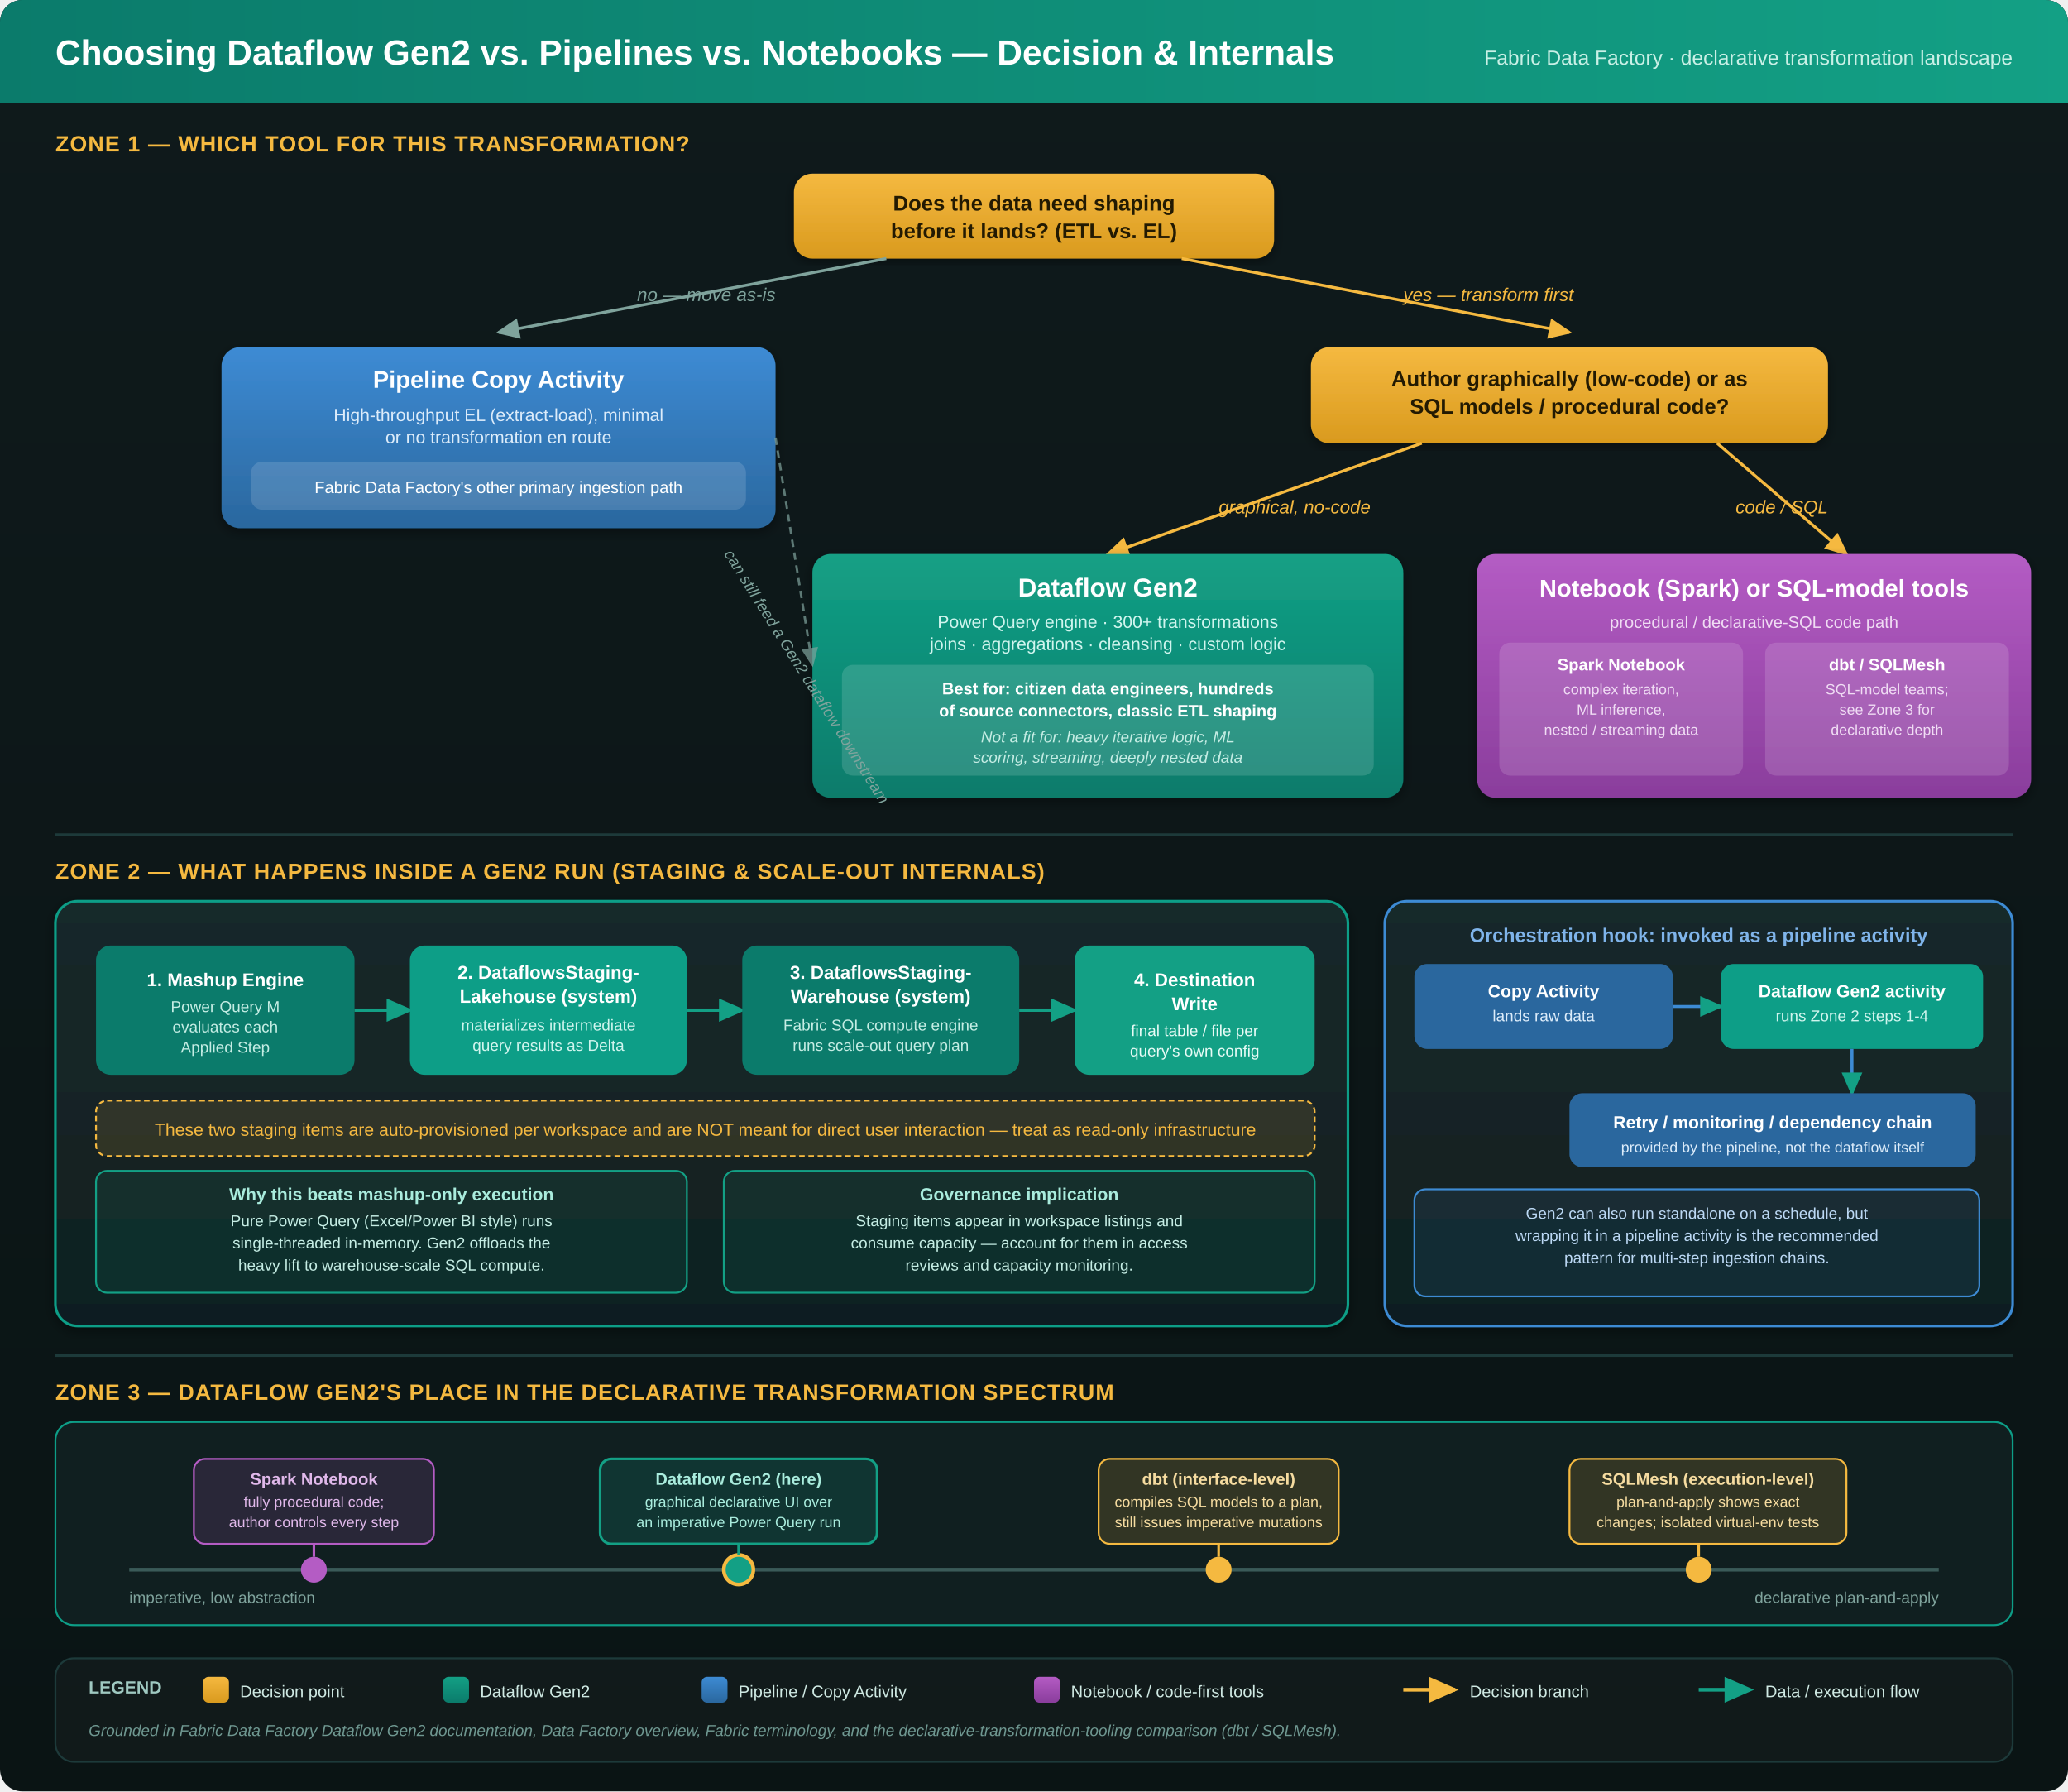
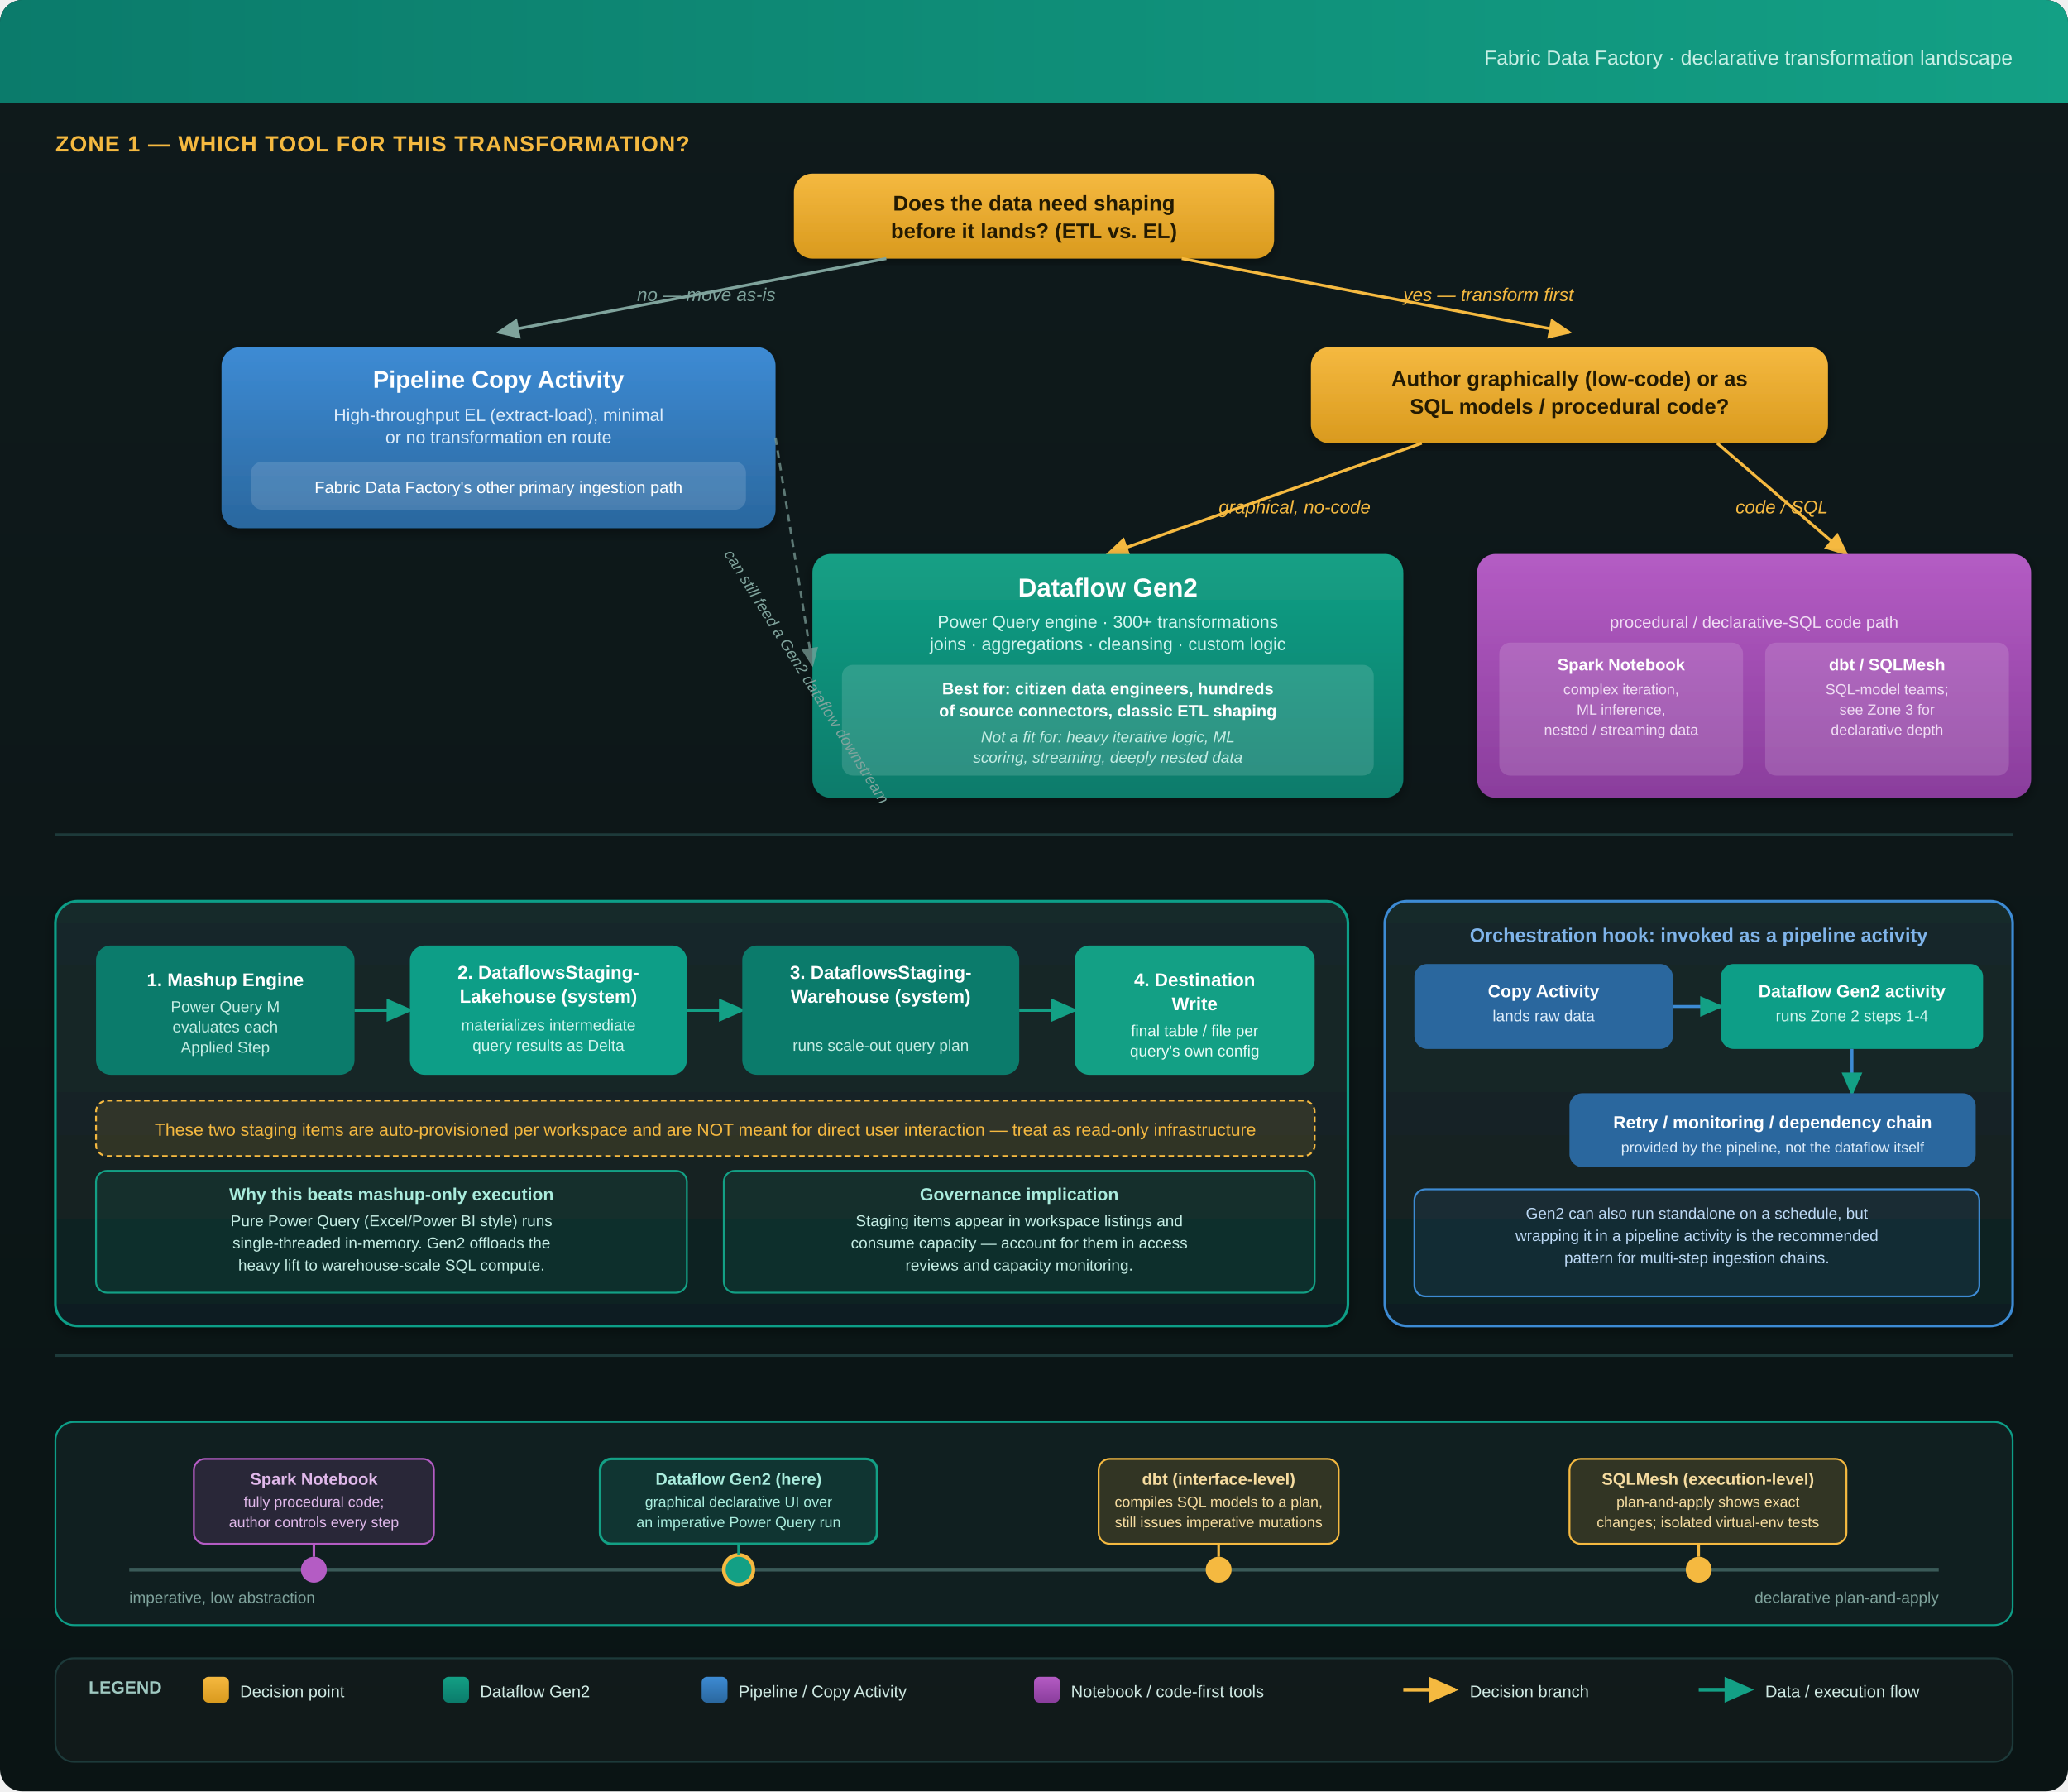
- <svg xmlns="http://www.w3.org/2000/svg" viewBox="0 0 1120 970" width="1120" height="970" font-family="Segoe UI, Arial, sans-serif">
+ <svg xmlns="http://www.w3.org/2000/svg" viewBox="0 0 1120 970" width="1120" height="970" font-family="Segoe UI, Arial, sans-serif" role="img" aria-labelledby="dataflow-gen2-decision-internals-title dataflow-gen2-decision-internals-desc" data-diagram-id="dataflow-gen2-decision-internals">
  <defs>
    <linearGradient id="bgGrad2" x1="0" y1="0" x2="0" y2="1">
      <stop offset="0%" stop-color="#0f1a1c" />
      <stop offset="100%" stop-color="#0a1414" />
    </linearGradient>
    <linearGradient id="headerGrad2" x1="0" y1="0" x2="1" y2="0">
      <stop offset="0%" stop-color="#0b7b6b" />
      <stop offset="100%" stop-color="#13a085" />
    </linearGradient>
    <linearGradient id="decisionGrad" x1="0" y1="0" x2="0" y2="1">
      <stop offset="0%" stop-color="#f5b940" />
      <stop offset="100%" stop-color="#d99a1e" />
    </linearGradient>
    <linearGradient id="dfGrad" x1="0" y1="0" x2="0" y2="1">
      <stop offset="0%" stop-color="#13a085" />
      <stop offset="100%" stop-color="#0b7b6b" />
    </linearGradient>
    <linearGradient id="pipeGrad2" x1="0" y1="0" x2="0" y2="1">
      <stop offset="0%" stop-color="#3d8bd4" />
      <stop offset="100%" stop-color="#2a679e" />
    </linearGradient>
    <linearGradient id="nbGrad" x1="0" y1="0" x2="0" y2="1">
      <stop offset="0%" stop-color="#b45cc4" />
      <stop offset="100%" stop-color="#8a3d9c" />
    </linearGradient>
    <linearGradient id="internalsGrad" x1="0" y1="0" x2="0" y2="1">
      <stop offset="0%" stop-color="#16292a" />
      <stop offset="100%" stop-color="#101f20" />
    </linearGradient>
    <filter id="shadow2" x="-4%" y="-4%" width="108%" height="112%">
      <feDropShadow dx="0" dy="2" stdDeviation="3" flood-color="#000000" flood-opacity="0.4" />
    </filter>
    <marker id="arrowY" markerWidth="8" markerHeight="8" refX="7" refY="3.5" orient="auto">
      <polygon points="0 0, 8 3.5, 0 7" fill="#f5b940" />
    </marker>
    <marker id="arrowTeal" markerWidth="8" markerHeight="8" refX="7" refY="3.5" orient="auto">
      <polygon points="0 0, 8 3.5, 0 7" fill="#13a085" />
    </marker>
    <marker id="arrowGrey" markerWidth="8" markerHeight="8" refX="7" refY="3.5" orient="auto">
      <polygon points="0 0, 8 3.5, 0 7" fill="#7fa39c" />
    </marker>
  </defs>
  <rect width="1120" height="970" fill="url(#bgGrad2)" rx="12" />
  <rect x="0" y="0" width="1120" height="56" fill="url(#headerGrad2)" rx="12" />
  <rect x="0" y="44" width="1120" height="12" fill="url(#headerGrad2)" />
-   <text x="30" y="35" font-size="19" font-weight="700" fill="white">Choosing Dataflow Gen2 vs. Pipelines vs. Notebooks — Decision &amp; Internals</text>
+   <text x="30" y="35" font-size="19" font-weight="700" fill="white" data-node-id="step-4" tabindex="0" aria-label="and Gen2's position on the declarative transformation spectrum agai…" />
  <text x="1090" y="35" font-size="11" fill="#c9f0e6" text-anchor="end">Fabric Data Factory · declarative transformation landscape</text>
  <text x="30" y="82" font-size="12" fill="#f5b940" font-weight="700" letter-spacing="0.5">ZONE 1 — WHICH TOOL FOR THIS TRANSFORMATION?</text>
  <rect x="430" y="94" width="260" height="46" rx="10" fill="url(#decisionGrad)" filter="url(#shadow2)" />
  <text x="560" y="114" font-size="11.5" fill="#231a02" text-anchor="middle" font-weight="700">Does the data need shaping</text>
  <text x="560" y="129" font-size="11.5" fill="#231a02" text-anchor="middle" font-weight="700">before it lands? (ETL vs. EL)</text>
  <line x1="480" y1="140" x2="270" y2="180" stroke="#7fa39c" stroke-width="1.6" marker-end="url(#arrowGrey)" />
  <text x="345" y="163" font-size="10" fill="#7fa39c" font-style="italic">no — move as-is</text>
  <line x1="640" y1="140" x2="850" y2="180" stroke="#f5b940" stroke-width="1.6" marker-end="url(#arrowY)" />
  <text x="760" y="163" font-size="10" fill="#f5b940" font-style="italic">yes — transform first</text>
  <rect x="120" y="188" width="300" height="98" rx="10" fill="url(#pipeGrad2)" filter="url(#shadow2)" />
  <text x="270" y="210" font-size="13" fill="white" text-anchor="middle" font-weight="700">Pipeline Copy Activity</text>
  <text x="270" y="228" font-size="9.5" fill="#dcecfa" text-anchor="middle">High-throughput EL (extract-load), minimal</text>
  <text x="270" y="240" font-size="9.5" fill="#dcecfa" text-anchor="middle">or no transformation en route</text>
  <rect x="136" y="250" width="268" height="26" rx="6" fill="rgba(255,255,255,0.14)" />
  <text x="270" y="267" font-size="9" fill="white" text-anchor="middle">Fabric Data Factory's other primary ingestion path</text>
  <rect x="710" y="188" width="280" height="52" rx="10" fill="url(#decisionGrad)" filter="url(#shadow2)" />
  <text x="850" y="209" font-size="11.5" fill="#231a02" text-anchor="middle" font-weight="700">Author graphically (low-code) or as</text>
  <text x="850" y="224" font-size="11.5" fill="#231a02" text-anchor="middle" font-weight="700">SQL models / procedural code?</text>
  <line x1="770" y1="240" x2="600" y2="300" stroke="#f5b940" stroke-width="1.6" marker-end="url(#arrowY)" />
  <text x="660" y="278" font-size="10" fill="#f5b940" font-style="italic">graphical, no-code</text>
  <line x1="930" y1="240" x2="1000" y2="300" stroke="#f5b940" stroke-width="1.6" marker-end="url(#arrowY)" />
  <text x="965" y="278" font-size="10" fill="#f5b940" font-style="italic" text-anchor="middle">code / SQL</text>
  <rect x="440" y="300" width="320" height="132" rx="10" fill="url(#dfGrad)" filter="url(#shadow2)" />
  <text x="600" y="323" font-size="14" fill="white" text-anchor="middle" font-weight="700">Dataflow Gen2</text>
  <text x="600" y="340" font-size="9.5" fill="#d0f5ee" text-anchor="middle">Power Query engine · 300+ transformations</text>
  <text x="600" y="352" font-size="9.5" fill="#d0f5ee" text-anchor="middle">joins · aggregations · cleansing · custom logic</text>
  <rect x="456" y="360" width="288" height="60" rx="6" fill="rgba(255,255,255,0.14)" />
  <text x="600" y="376" font-size="9" fill="white" text-anchor="middle" font-weight="600">Best for: citizen data engineers, hundreds</text>
  <text x="600" y="388" font-size="9" fill="white" text-anchor="middle" font-weight="600">of source connectors, classic ETL shaping</text>
  <text x="600" y="402" font-size="8.5" fill="#c5ede4" text-anchor="middle" font-style="italic">Not a fit for: heavy iterative logic, ML</text>
  <text x="600" y="413" font-size="8.5" fill="#c5ede4" text-anchor="middle" font-style="italic">scoring, streaming, deeply nested data</text>
  <rect x="800" y="300" width="300" height="132" rx="10" fill="url(#nbGrad)" filter="url(#shadow2)" />
-   <text x="950" y="323" font-size="13" fill="white" text-anchor="middle" font-weight="700">Notebook (Spark) or SQL-model tools</text>
+   <text x="950" y="323" font-size="13" fill="white" text-anchor="middle" font-weight="700" data-node-id="step-3" tabindex="0" aria-label="Dataflow Gen2 fast-copy staging internals (mashup engine to Dataflo…" />
  <text x="950" y="340" font-size="9" fill="#f0dcf4" text-anchor="middle">procedural / declarative-SQL code path</text>
  <rect x="812" y="348" width="132" height="72" rx="6" fill="rgba(255,255,255,0.14)" />
  <text x="878" y="363" font-size="9" fill="white" text-anchor="middle" font-weight="700">Spark Notebook</text>
  <text x="878" y="376" font-size="8" fill="#f0dcf4" text-anchor="middle">complex iteration,</text>
  <text x="878" y="387" font-size="8" fill="#f0dcf4" text-anchor="middle">ML inference,</text>
  <text x="878" y="398" font-size="8" fill="#f0dcf4" text-anchor="middle">nested / streaming data</text>
  <rect x="956" y="348" width="132" height="72" rx="6" fill="rgba(255,255,255,0.14)" />
  <text x="1022" y="363" font-size="9" fill="white" text-anchor="middle" font-weight="700">dbt / SQLMesh</text>
  <text x="1022" y="376" font-size="8" fill="#f0dcf4" text-anchor="middle">SQL-model teams;</text>
  <text x="1022" y="387" font-size="8" fill="#f0dcf4" text-anchor="middle">see Zone 3 for</text>
  <text x="1022" y="398" font-size="8" fill="#f0dcf4" text-anchor="middle">declarative depth</text>
  <line x1="420" y1="237" x2="440" y2="360" stroke="#7fa39c" stroke-width="1.3" stroke-dasharray="4,3" marker-end="url(#arrowGrey)" opacity="0.7" />
  <text x="392" y="300" font-size="8.5" fill="#7fa39c" font-style="italic" transform="rotate(58,392,300)">can still feed a Gen2 dataflow downstream</text>
  <line x1="30" y1="452" x2="1090" y2="452" stroke="#1d3a3a" stroke-width="1.5" />
-   <text x="30" y="476" font-size="12" fill="#f5b940" font-weight="700" letter-spacing="0.5">ZONE 2 — WHAT HAPPENS INSIDE A GEN2 RUN (STAGING &amp; SCALE-OUT INTERNALS)</text>
+   <text x="30" y="476" font-size="12" fill="#f5b940" font-weight="700" letter-spacing="0.5" data-node-id="step-5" tabindex="0" aria-label="and SQLMesh" />
  <rect x="30" y="488" width="700" height="230" rx="12" fill="url(#internalsGrad)" stroke="#0d9e87" stroke-width="1.4" filter="url(#shadow2)" />
  <rect x="52" y="512" width="140" height="70" rx="8" fill="#0b7b6b" />
  <text x="122" y="534" font-size="10" fill="white" text-anchor="middle" font-weight="700">1. Mashup Engine</text>
  <text x="122" y="548" font-size="8.5" fill="#c5ede4" text-anchor="middle">Power Query M</text>
  <text x="122" y="559" font-size="8.5" fill="#c5ede4" text-anchor="middle">evaluates each</text>
  <text x="122" y="570" font-size="8.5" fill="#c5ede4" text-anchor="middle">Applied Step</text>
  <line x1="192" y1="547" x2="222" y2="547" stroke="#13a085" stroke-width="1.8" marker-end="url(#arrowTeal)" />
  <rect x="222" y="512" width="150" height="70" rx="8" fill="#0d9e87" />
  <text x="297" y="530" font-size="10" fill="white" text-anchor="middle" font-weight="700">2. DataflowsStaging-</text>
  <text x="297" y="543" font-size="10" fill="white" text-anchor="middle" font-weight="700">Lakehouse (system)</text>
  <text x="297" y="558" font-size="8.5" fill="#d0f5ee" text-anchor="middle">materializes intermediate</text>
  <text x="297" y="569" font-size="8.5" fill="#d0f5ee" text-anchor="middle">query results as Delta</text>
  <line x1="372" y1="547" x2="402" y2="547" stroke="#13a085" stroke-width="1.8" marker-end="url(#arrowTeal)" />
  <rect x="402" y="512" width="150" height="70" rx="8" fill="#0b7b6b" />
  <text x="477" y="530" font-size="10" fill="white" text-anchor="middle" font-weight="700">3. DataflowsStaging-</text>
  <text x="477" y="543" font-size="10" fill="white" text-anchor="middle" font-weight="700">Warehouse (system)</text>
-   <text x="477" y="558" font-size="8.5" fill="#c5ede4" text-anchor="middle">Fabric SQL compute engine</text>
+   <text x="477" y="558" font-size="8.5" fill="#c5ede4" text-anchor="middle" data-node-id="step-6" tabindex="0" aria-label="dataflow gen2 governed outcome" />
  <text x="477" y="569" font-size="8.5" fill="#c5ede4" text-anchor="middle">runs scale-out query plan</text>
  <line x1="552" y1="547" x2="582" y2="547" stroke="#13a085" stroke-width="1.8" marker-end="url(#arrowTeal)" />
  <rect x="582" y="512" width="130" height="70" rx="8" fill="#13a085" />
  <text x="647" y="534" font-size="10" fill="white" text-anchor="middle" font-weight="700">4. Destination</text>
  <text x="647" y="547" font-size="10" fill="white" text-anchor="middle" font-weight="700">Write</text>
  <text x="647" y="561" font-size="8.5" fill="#e8fbf6" text-anchor="middle">final table / file per</text>
  <text x="647" y="572" font-size="8.5" fill="#e8fbf6" text-anchor="middle">query's own config</text>
  <rect x="52" y="596" width="660" height="30" rx="6" fill="rgba(245,185,64,0.12)" stroke="#f5b940" stroke-width="1" stroke-dasharray="3,2" />
  <text x="382" y="615" font-size="9.5" fill="#f5b940" text-anchor="middle">These two staging items are auto-provisioned per workspace and are NOT meant for direct user interaction — treat as read-only infrastructure</text>
  <rect x="52" y="634" width="320" height="66" rx="6" fill="rgba(19,160,133,0.1)" stroke="#13a085" stroke-width="1" />
  <text x="212" y="650" font-size="9.5" fill="#a9ecdd" text-anchor="middle" font-weight="700">Why this beats mashup-only execution</text>
  <text x="212" y="664" font-size="8.5" fill="#c5ede4" text-anchor="middle">Pure Power Query (Excel/Power BI style) runs</text>
  <text x="212" y="676" font-size="8.5" fill="#c5ede4" text-anchor="middle">single-threaded in-memory. Gen2 offloads the</text>
  <text x="212" y="688" font-size="8.5" fill="#c5ede4" text-anchor="middle">heavy lift to warehouse-scale SQL compute.</text>
  <rect x="392" y="634" width="320" height="66" rx="6" fill="rgba(19,160,133,0.1)" stroke="#13a085" stroke-width="1" />
  <text x="552" y="650" font-size="9.5" fill="#a9ecdd" text-anchor="middle" font-weight="700">Governance implication</text>
  <text x="552" y="664" font-size="8.5" fill="#c5ede4" text-anchor="middle">Staging items appear in workspace listings and</text>
  <text x="552" y="676" font-size="8.5" fill="#c5ede4" text-anchor="middle">consume capacity — account for them in access</text>
  <text x="552" y="688" font-size="8.5" fill="#c5ede4" text-anchor="middle">reviews and capacity monitoring.</text>
  <rect x="750" y="488" width="340" height="230" rx="12" fill="url(#internalsGrad)" stroke="#3d8bd4" stroke-width="1.4" filter="url(#shadow2)" />
  <text x="920" y="510" font-size="10.5" fill="#7fb4ea" font-weight="700" text-anchor="middle">Orchestration hook: invoked as a pipeline activity</text>
  <rect x="766" y="522" width="140" height="46" rx="7" fill="#2a679e" />
  <text x="836" y="540" font-size="9.5" fill="white" text-anchor="middle" font-weight="600">Copy Activity</text>
  <text x="836" y="553" font-size="8.5" fill="#dcecfa" text-anchor="middle">lands raw data</text>
  <line x1="906" y1="545" x2="932" y2="545" stroke="#3d8bd4" stroke-width="1.6" marker-end="url(#arrowTeal)" />
  <rect x="932" y="522" width="142" height="46" rx="7" fill="#0d9e87" />
  <text x="1003" y="540" font-size="9.5" fill="white" text-anchor="middle" font-weight="700">Dataflow Gen2 activity</text>
  <text x="1003" y="553" font-size="8.5" fill="#d0f5ee" text-anchor="middle">runs Zone 2 steps 1-4</text>
  <line x1="1003" y1="568" x2="1003" y2="592" stroke="#3d8bd4" stroke-width="1.6" marker-end="url(#arrowTeal)" />
  <rect x="850" y="592" width="220" height="40" rx="7" fill="#2a679e" />
  <text x="960" y="611" font-size="9.5" fill="white" text-anchor="middle" font-weight="600">Retry / monitoring / dependency chain</text>
  <text x="960" y="624" font-size="8" fill="#dcecfa" text-anchor="middle">provided by the pipeline, not the dataflow itself</text>
  <rect x="766" y="644" width="306" height="58" rx="6" fill="rgba(61,139,212,0.1)" stroke="#3d8bd4" stroke-width="1" />
  <text x="919" y="660" font-size="8.5" fill="#bcd9f5" text-anchor="middle">Gen2 can also run standalone on a schedule, but</text>
  <text x="919" y="672" font-size="8.5" fill="#bcd9f5" text-anchor="middle">wrapping it in a pipeline activity is the recommended</text>
  <text x="919" y="684" font-size="8.5" fill="#bcd9f5" text-anchor="middle">pattern for multi-step ingestion chains.</text>
  <line x1="30" y1="734" x2="1090" y2="734" stroke="#1d3a3a" stroke-width="1.5" />
-   <text x="30" y="758" font-size="12" fill="#f5b940" font-weight="700" letter-spacing="0.5">ZONE 3 — DATAFLOW GEN2'S PLACE IN THE DECLARATIVE TRANSFORMATION SPECTRUM</text>
+   <text x="30" y="758" font-size="12" fill="#f5b940" font-weight="700" letter-spacing="0.5" data-node-id="step-2" tabindex="0" aria-label="choosing Dataflow Gen2 vs Pipeline Copy Activity vs Notebook/SQL-mo…" />
  <rect x="30" y="770" width="1060" height="110" rx="10" fill="#101f20" stroke="#0d9e87" stroke-width="1" />
  <line x1="70" y1="850" x2="1050" y2="850" stroke="#3a5a58" stroke-width="2" />
  <text x="70" y="868" font-size="8.5" fill="#7fa39c">imperative, low abstraction</text>
  <text x="1050" y="868" font-size="8.5" fill="#7fa39c" text-anchor="end">declarative plan-and-apply</text>
  <circle cx="170" cy="850" r="7" fill="#b45cc4" />
  <rect x="105" y="790" width="130" height="46" rx="6" fill="rgba(180,92,196,0.15)" stroke="#b45cc4" stroke-width="1" />
  <text x="170" y="804" font-size="9" fill="#e0b8ea" text-anchor="middle" font-weight="700">Spark Notebook</text>
  <text x="170" y="816" font-size="8" fill="#e0b8ea" text-anchor="middle">fully procedural code;</text>
  <text x="170" y="827" font-size="8" fill="#e0b8ea" text-anchor="middle">author controls every step</text>
  <circle cx="400" cy="850" r="8" fill="#13a085" stroke="#f5b940" stroke-width="2" />
  <rect x="325" y="790" width="150" height="46" rx="6" fill="rgba(19,160,133,0.18)" stroke="#13a085" stroke-width="1.4" />
  <text x="400" y="804" font-size="9" fill="#a9ecdd" text-anchor="middle" font-weight="700">Dataflow Gen2 (here)</text>
  <text x="400" y="816" font-size="8" fill="#a9ecdd" text-anchor="middle">graphical declarative UI over</text>
  <text x="400" y="827" font-size="8" fill="#a9ecdd" text-anchor="middle">an imperative Power Query run</text>
  <circle cx="660" cy="850" r="7" fill="#f5b940" />
  <rect x="595" y="790" width="130" height="46" rx="6" fill="rgba(245,185,64,0.15)" stroke="#f5b940" stroke-width="1" />
  <text x="660" y="804" font-size="9" fill="#f6dca0" text-anchor="middle" font-weight="700">dbt (interface-level)</text>
  <text x="660" y="816" font-size="8" fill="#f6dca0" text-anchor="middle">compiles SQL models to a plan,</text>
  <text x="660" y="827" font-size="8" fill="#f6dca0" text-anchor="middle">still issues imperative mutations</text>
  <circle cx="920" cy="850" r="7" fill="#f5b940" />
  <rect x="850" y="790" width="150" height="46" rx="6" fill="rgba(245,185,64,0.15)" stroke="#f5b940" stroke-width="1" />
  <text x="925" y="804" font-size="9" fill="#f6dca0" text-anchor="middle" font-weight="700">SQLMesh (execution-level)</text>
  <text x="925" y="816" font-size="8" fill="#f6dca0" text-anchor="middle">plan-and-apply shows exact</text>
  <text x="925" y="827" font-size="8" fill="#f6dca0" text-anchor="middle">changes; isolated virtual-env tests</text>
  <line x1="170" y1="836" x2="170" y2="843" stroke="#b45cc4" stroke-width="1.4" />
  <line x1="400" y1="836" x2="400" y2="842" stroke="#13a085" stroke-width="1.4" />
  <line x1="660" y1="836" x2="660" y2="843" stroke="#f5b940" stroke-width="1.4" />
  <line x1="920" y1="836" x2="920" y2="843" stroke="#f5b940" stroke-width="1.4" />
  <rect x="30" y="898" width="1060" height="56" rx="10" fill="rgba(255,255,255,0.03)" stroke="#1d3a3a" stroke-width="1" />
  <text x="48" y="917" font-size="9.5" fill="#9fc9c1" font-weight="700">LEGEND</text>
  <rect x="110" y="908" width="14" height="14" rx="3" fill="url(#decisionGrad)" />
  <text x="130" y="919" font-size="9" fill="#cfe9e3">Decision point</text>
  <rect x="240" y="908" width="14" height="14" rx="3" fill="url(#dfGrad)" />
  <text x="260" y="919" font-size="9" fill="#cfe9e3">Dataflow Gen2</text>
  <rect x="380" y="908" width="14" height="14" rx="3" fill="url(#pipeGrad2)" />
  <text x="400" y="919" font-size="9" fill="#cfe9e3">Pipeline / Copy Activity</text>
  <rect x="560" y="908" width="14" height="14" rx="3" fill="url(#nbGrad)" />
  <text x="580" y="919" font-size="9" fill="#cfe9e3">Notebook / code-first tools</text>
  <line x1="760" y1="915" x2="788" y2="915" stroke="#f5b940" stroke-width="2" marker-end="url(#arrowY)" />
  <text x="796" y="919" font-size="9" fill="#cfe9e3">Decision branch</text>
  <line x1="920" y1="915" x2="948" y2="915" stroke="#13a085" stroke-width="2" marker-end="url(#arrowTeal)" />
  <text x="956" y="919" font-size="9" fill="#cfe9e3">Data / execution flow</text>
-   <text x="48" y="940" font-size="8.5" fill="#6f9891" font-style="italic">Grounded in Fabric Data Factory Dataflow Gen2 documentation, Data Factory overview, Fabric terminology, and the declarative-transformation-tooling comparison (dbt / SQLMesh).</text>
+   <text x="48" y="940" font-size="8.5" fill="#6f9891" font-style="italic" data-node-id="step-1" tabindex="0" aria-label="dataflow gen2 boundary" />
</svg>
